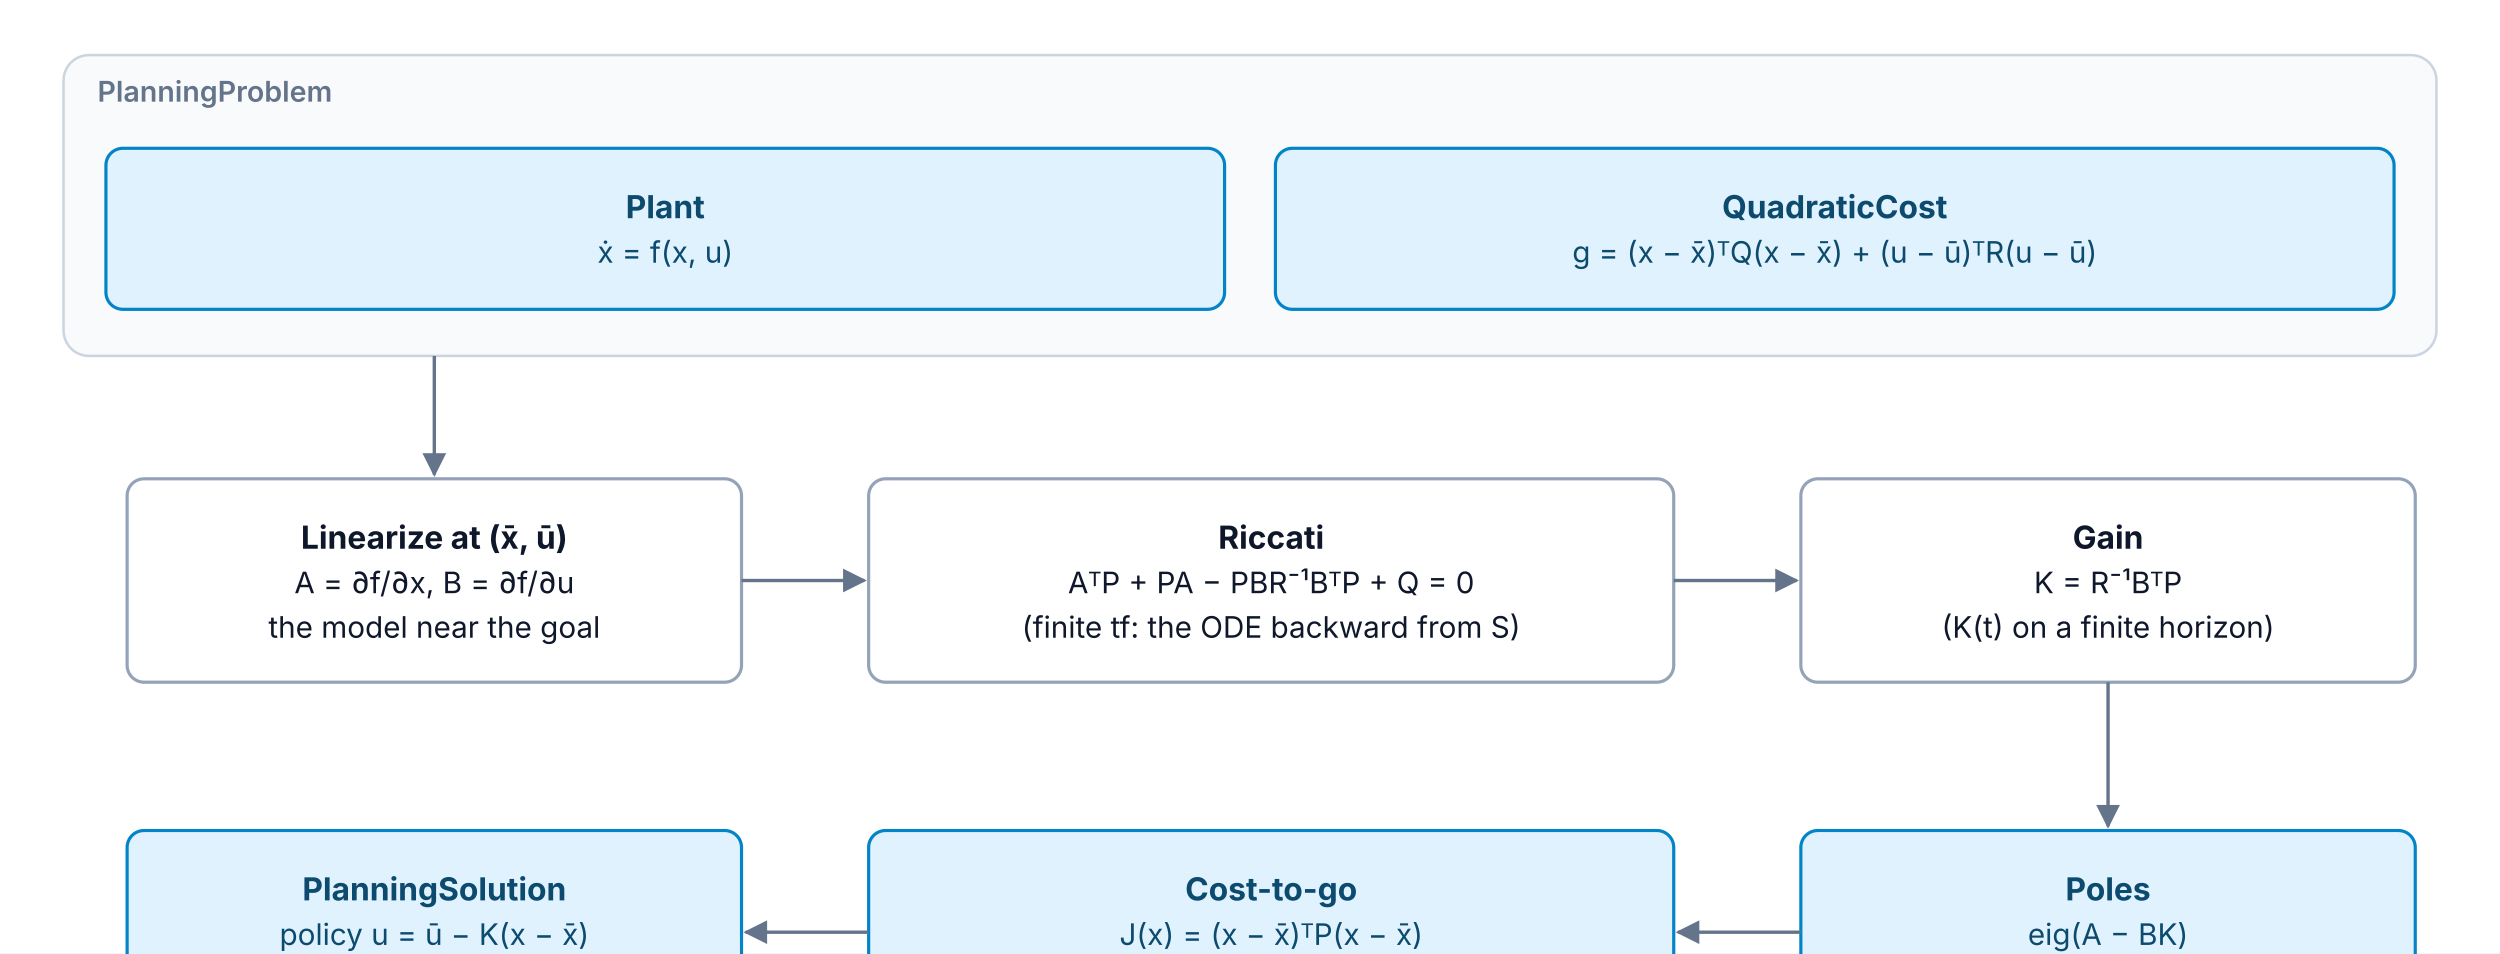
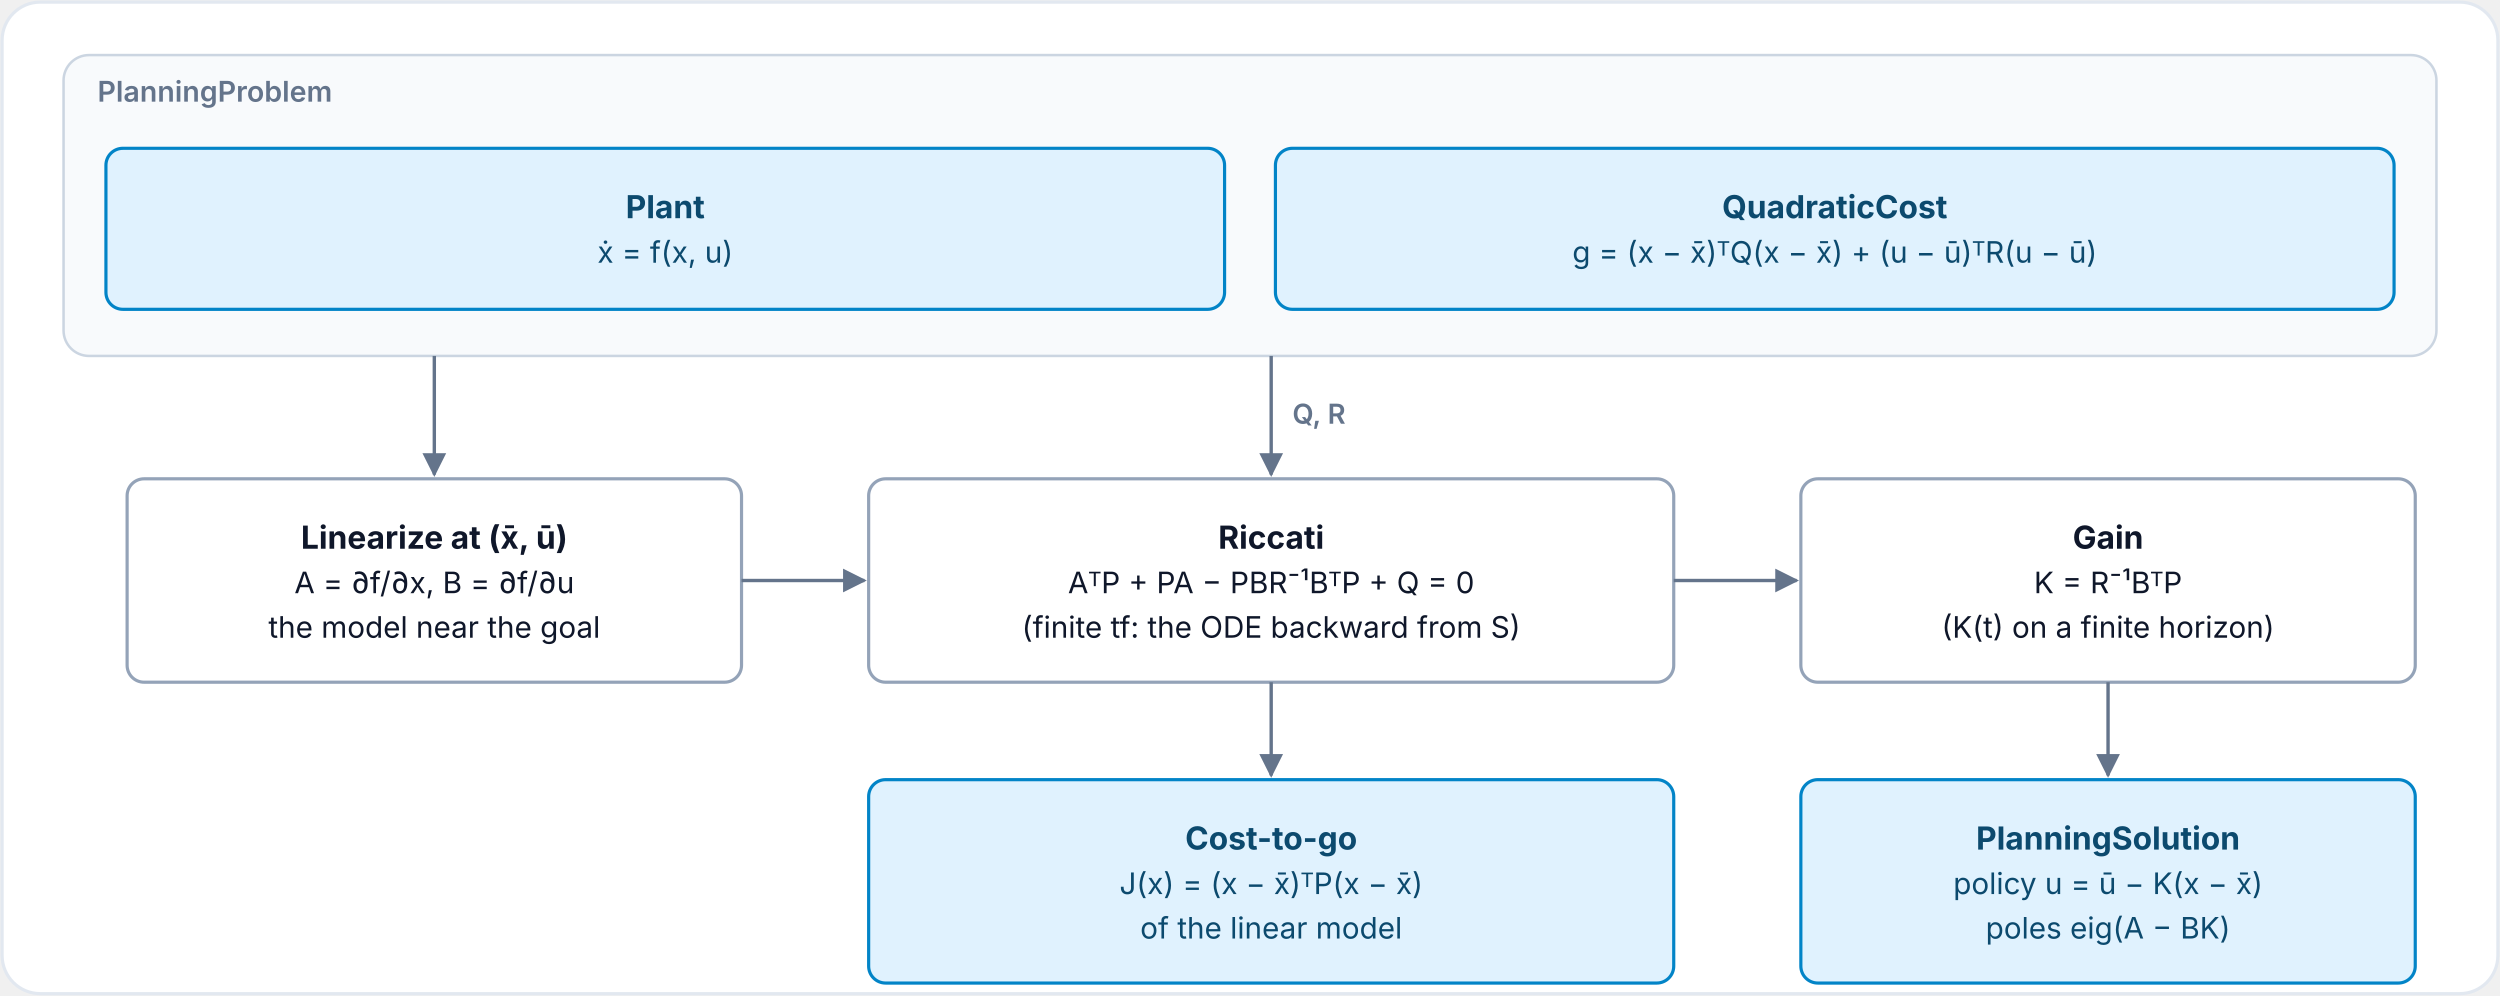
- <svg xmlns="http://www.w3.org/2000/svg" viewBox="0 0 1180 450" width="1180" height="450" font-family="Inter, 'Helvetica Neue', Helvetica, Arial, sans-serif">
+ <svg xmlns="http://www.w3.org/2000/svg" viewBox="0 0 1180 470" width="1180" height="470" font-family="Inter, 'Helvetica Neue', Helvetica, Arial, sans-serif">
  <defs>
    <marker id="arr" viewBox="0 0 10 10" refX="9" refY="5" markerWidth="7" markerHeight="7" orient="auto-start-reverse">
      <path d="M0,0 L10,5 L0,10 z" fill="#64748b" />
    </marker>
    <marker id="arrg" viewBox="0 0 10 10" refX="9" refY="5" markerWidth="7" markerHeight="7" orient="auto-start-reverse">
      <path d="M0,0 L10,5 L0,10 z" fill="#16a34a" />
    </marker>
    <marker id="arrp" viewBox="0 0 10 10" refX="9" refY="5" markerWidth="7" markerHeight="7" orient="auto-start-reverse">
-       <path d="M0,0 L10,5 L0,10 z" fill="#9333ea" />
+       <path d="M0,0 L10,5 L0,10 z" fill="#c026d3" />
+     </marker>
+     <marker id="arrt" viewBox="0 0 10 10" refX="9" refY="5" markerWidth="7" markerHeight="7" orient="auto-start-reverse">
+       <path d="M0,0 L10,5 L0,10 z" fill="#0f766e" />
    </marker>
  </defs>
-   <rect width="100%" height="100%" fill="#ffffff" />
+   <rect x="1" y="1" width="1178" height="468" rx="18" fill="#ffffff" stroke="#e2e8f0" stroke-width="1.5" />
  <rect x="30" y="26" width="1120" height="142" rx="12" fill="#f8fafc" stroke="#cbd5e1" stroke-width="1.2" />
  <text x="46" y="48" font-size="13.5" font-weight="600" fill="#64748b" text-anchor="start">PlanningProblem</text>
  <rect x="50.0" y="70" width="528.0" height="76" rx="8" fill="#e0f2fe" stroke="#0284c7" stroke-width="1.5" />
  <text x="314.0" y="103.0" font-size="15" font-weight="650" fill="#0c4a6e" text-anchor="middle">Plant</text>
  <text x="314.0" y="124.0" font-size="14" font-weight="400" fill="#0c4a6e" text-anchor="middle">ẋ = f(x, u)</text>
  <rect x="602.0" y="70" width="528.0" height="76" rx="8" fill="#e0f2fe" stroke="#0284c7" stroke-width="1.5" />
  <text x="866.0" y="103.0" font-size="15" font-weight="650" fill="#0c4a6e" text-anchor="middle">QuadraticCost</text>
  <text x="866.0" y="124.0" font-size="14" font-weight="400" fill="#0c4a6e" text-anchor="middle">g = (x − x̄)ᵀQ(x − x̄) + (u − ū)ᵀR(u − ū)</text>
-   <path d="M205,168 L205,224" fill="none" stroke="#64748b" stroke-width="1.6" marker-end="url(#arr)" />
  <rect x="60" y="226" width="290" height="96" rx="8" fill="#ffffff" stroke="#94a3b8" stroke-width="1.5" />
  <text x="205.0" y="259.0" font-size="15" font-weight="650" fill="#0f172a" text-anchor="middle">Linearize at (x̄, ū)</text>
  <text x="205.0" y="280.0" font-size="14" font-weight="400" fill="#0f172a" text-anchor="middle">A = ∂f/∂x,  B = ∂f/∂u</text>
  <text x="205.0" y="301.0" font-size="14" font-weight="400" fill="#0f172a" text-anchor="middle">the model near the goal</text>
  <rect x="410" y="226" width="380" height="96" rx="8" fill="#ffffff" stroke="#94a3b8" stroke-width="1.5" />
  <text x="600.0" y="259.0" font-size="15" font-weight="650" fill="#0f172a" text-anchor="middle">Riccati</text>
  <text x="600.0" y="280.0" font-size="14" font-weight="400" fill="#0f172a" text-anchor="middle">AᵀP + PA − PBR⁻¹BᵀP + Q = 0</text>
  <text x="600.0" y="301.0" font-size="14" font-weight="400" fill="#0f172a" text-anchor="middle">(finite tf: the ODE backward from S)</text>
  <rect x="850" y="226" width="290" height="96" rx="8" fill="#ffffff" stroke="#94a3b8" stroke-width="1.5" />
  <text x="995.0" y="259.0" font-size="15" font-weight="650" fill="#0f172a" text-anchor="middle">Gain</text>
  <text x="995.0" y="280.0" font-size="14" font-weight="400" fill="#0f172a" text-anchor="middle">K = R⁻¹BᵀP</text>
  <text x="995.0" y="301.0" font-size="14" font-weight="400" fill="#0f172a" text-anchor="middle">(K(t) on a finite horizon)</text>
  <path d="M350,274.0 L408,274.0" fill="none" stroke="#64748b" stroke-width="1.6" marker-end="url(#arr)" />
  <path d="M790,274.0 L848,274.0" fill="none" stroke="#64748b" stroke-width="1.6" marker-end="url(#arr)" />
-   <path d="M995.0,322 L995.0,390" fill="none" stroke="#64748b" stroke-width="1.6" marker-end="url(#arr)" />
-   <rect x="850" y="392" width="290" height="96" rx="8" fill="#e0f2fe" stroke="#0284c7" stroke-width="1.5" />
-   <text x="995.0" y="425.0" font-size="15" font-weight="650" fill="#0c4a6e" text-anchor="middle">Poles</text>
-   <text x="995.0" y="446.0" font-size="14" font-weight="400" fill="#0c4a6e" text-anchor="middle">eig(A − BK)</text>
-   <text x="995.0" y="467.0" font-size="14" font-weight="400" fill="#0c4a6e" text-anchor="middle">stable in the left half-plane</text>
-   <rect x="410" y="392" width="380" height="96" rx="8" fill="#e0f2fe" stroke="#0284c7" stroke-width="1.5" />
-   <text x="600.0" y="425.0" font-size="15" font-weight="650" fill="#0c4a6e" text-anchor="middle">Cost-to-go</text>
-   <text x="600.0" y="446.0" font-size="14" font-weight="400" fill="#0c4a6e" text-anchor="middle">J(x) = (x − x̄)ᵀP(x − x̄)</text>
-   <text x="600.0" y="467.0" font-size="14" font-weight="400" fill="#0c4a6e" text-anchor="middle">of the linear model</text>
-   <rect x="60" y="392" width="290" height="96" rx="8" fill="#e0f2fe" stroke="#0284c7" stroke-width="1.5" />
-   <text x="205.0" y="425.0" font-size="15" font-weight="650" fill="#0c4a6e" text-anchor="middle">PlanningSolution</text>
-   <text x="205.0" y="446.0" font-size="14" font-weight="400" fill="#0c4a6e" text-anchor="middle">policy u = ū − K(x − x̄)</text>
-   <text x="205.0" y="467.0" font-size="14" font-weight="400" fill="#0c4a6e" text-anchor="middle">a StateFeedback block</text>
-   <path d="M850,440.0 L792,440.0" fill="none" stroke="#64748b" stroke-width="1.6" marker-end="url(#arr)" />
-   <path d="M410,440.0 L352,440.0" fill="none" stroke="#64748b" stroke-width="1.6" marker-end="url(#arr)" />
+   <path d="M205,168 L205,224" fill="none" stroke="#64748b" stroke-width="1.6" marker-end="url(#arr)" />
+   <path d="M600,168 L600,224" fill="none" stroke="#64748b" stroke-width="1.6" marker-end="url(#arr)" />
+   <text x="610" y="200" font-size="13" font-weight="600" fill="#64748b" text-anchor="start">Q, R</text>
+   <rect x="410" y="368" width="380" height="96" rx="8" fill="#e0f2fe" stroke="#0284c7" stroke-width="1.5" />
+   <text x="600.0" y="401.0" font-size="15" font-weight="650" fill="#0c4a6e" text-anchor="middle">Cost-to-go</text>
+   <text x="600.0" y="422.0" font-size="14" font-weight="400" fill="#0c4a6e" text-anchor="middle">J(x) = (x − x̄)ᵀP(x − x̄)</text>
+   <text x="600.0" y="443.0" font-size="14" font-weight="400" fill="#0c4a6e" text-anchor="middle">of the linear model</text>
+   <path d="M600,322 L600,366" fill="none" stroke="#64748b" stroke-width="1.6" marker-end="url(#arr)" />
+   <rect x="850" y="368" width="290" height="96" rx="8" fill="#e0f2fe" stroke="#0284c7" stroke-width="1.5" />
+   <text x="995.0" y="401.0" font-size="15" font-weight="650" fill="#0c4a6e" text-anchor="middle">PlanningSolution</text>
+   <text x="995.0" y="422.0" font-size="14" font-weight="400" fill="#0c4a6e" text-anchor="middle">policy u = ū − K(x − x̄)</text>
+   <text x="995.0" y="443.0" font-size="14" font-weight="400" fill="#0c4a6e" text-anchor="middle">poles eig(A − BK)</text>
+   <path d="M995,322 L995,366" fill="none" stroke="#64748b" stroke-width="1.6" marker-end="url(#arr)" />
</svg>
